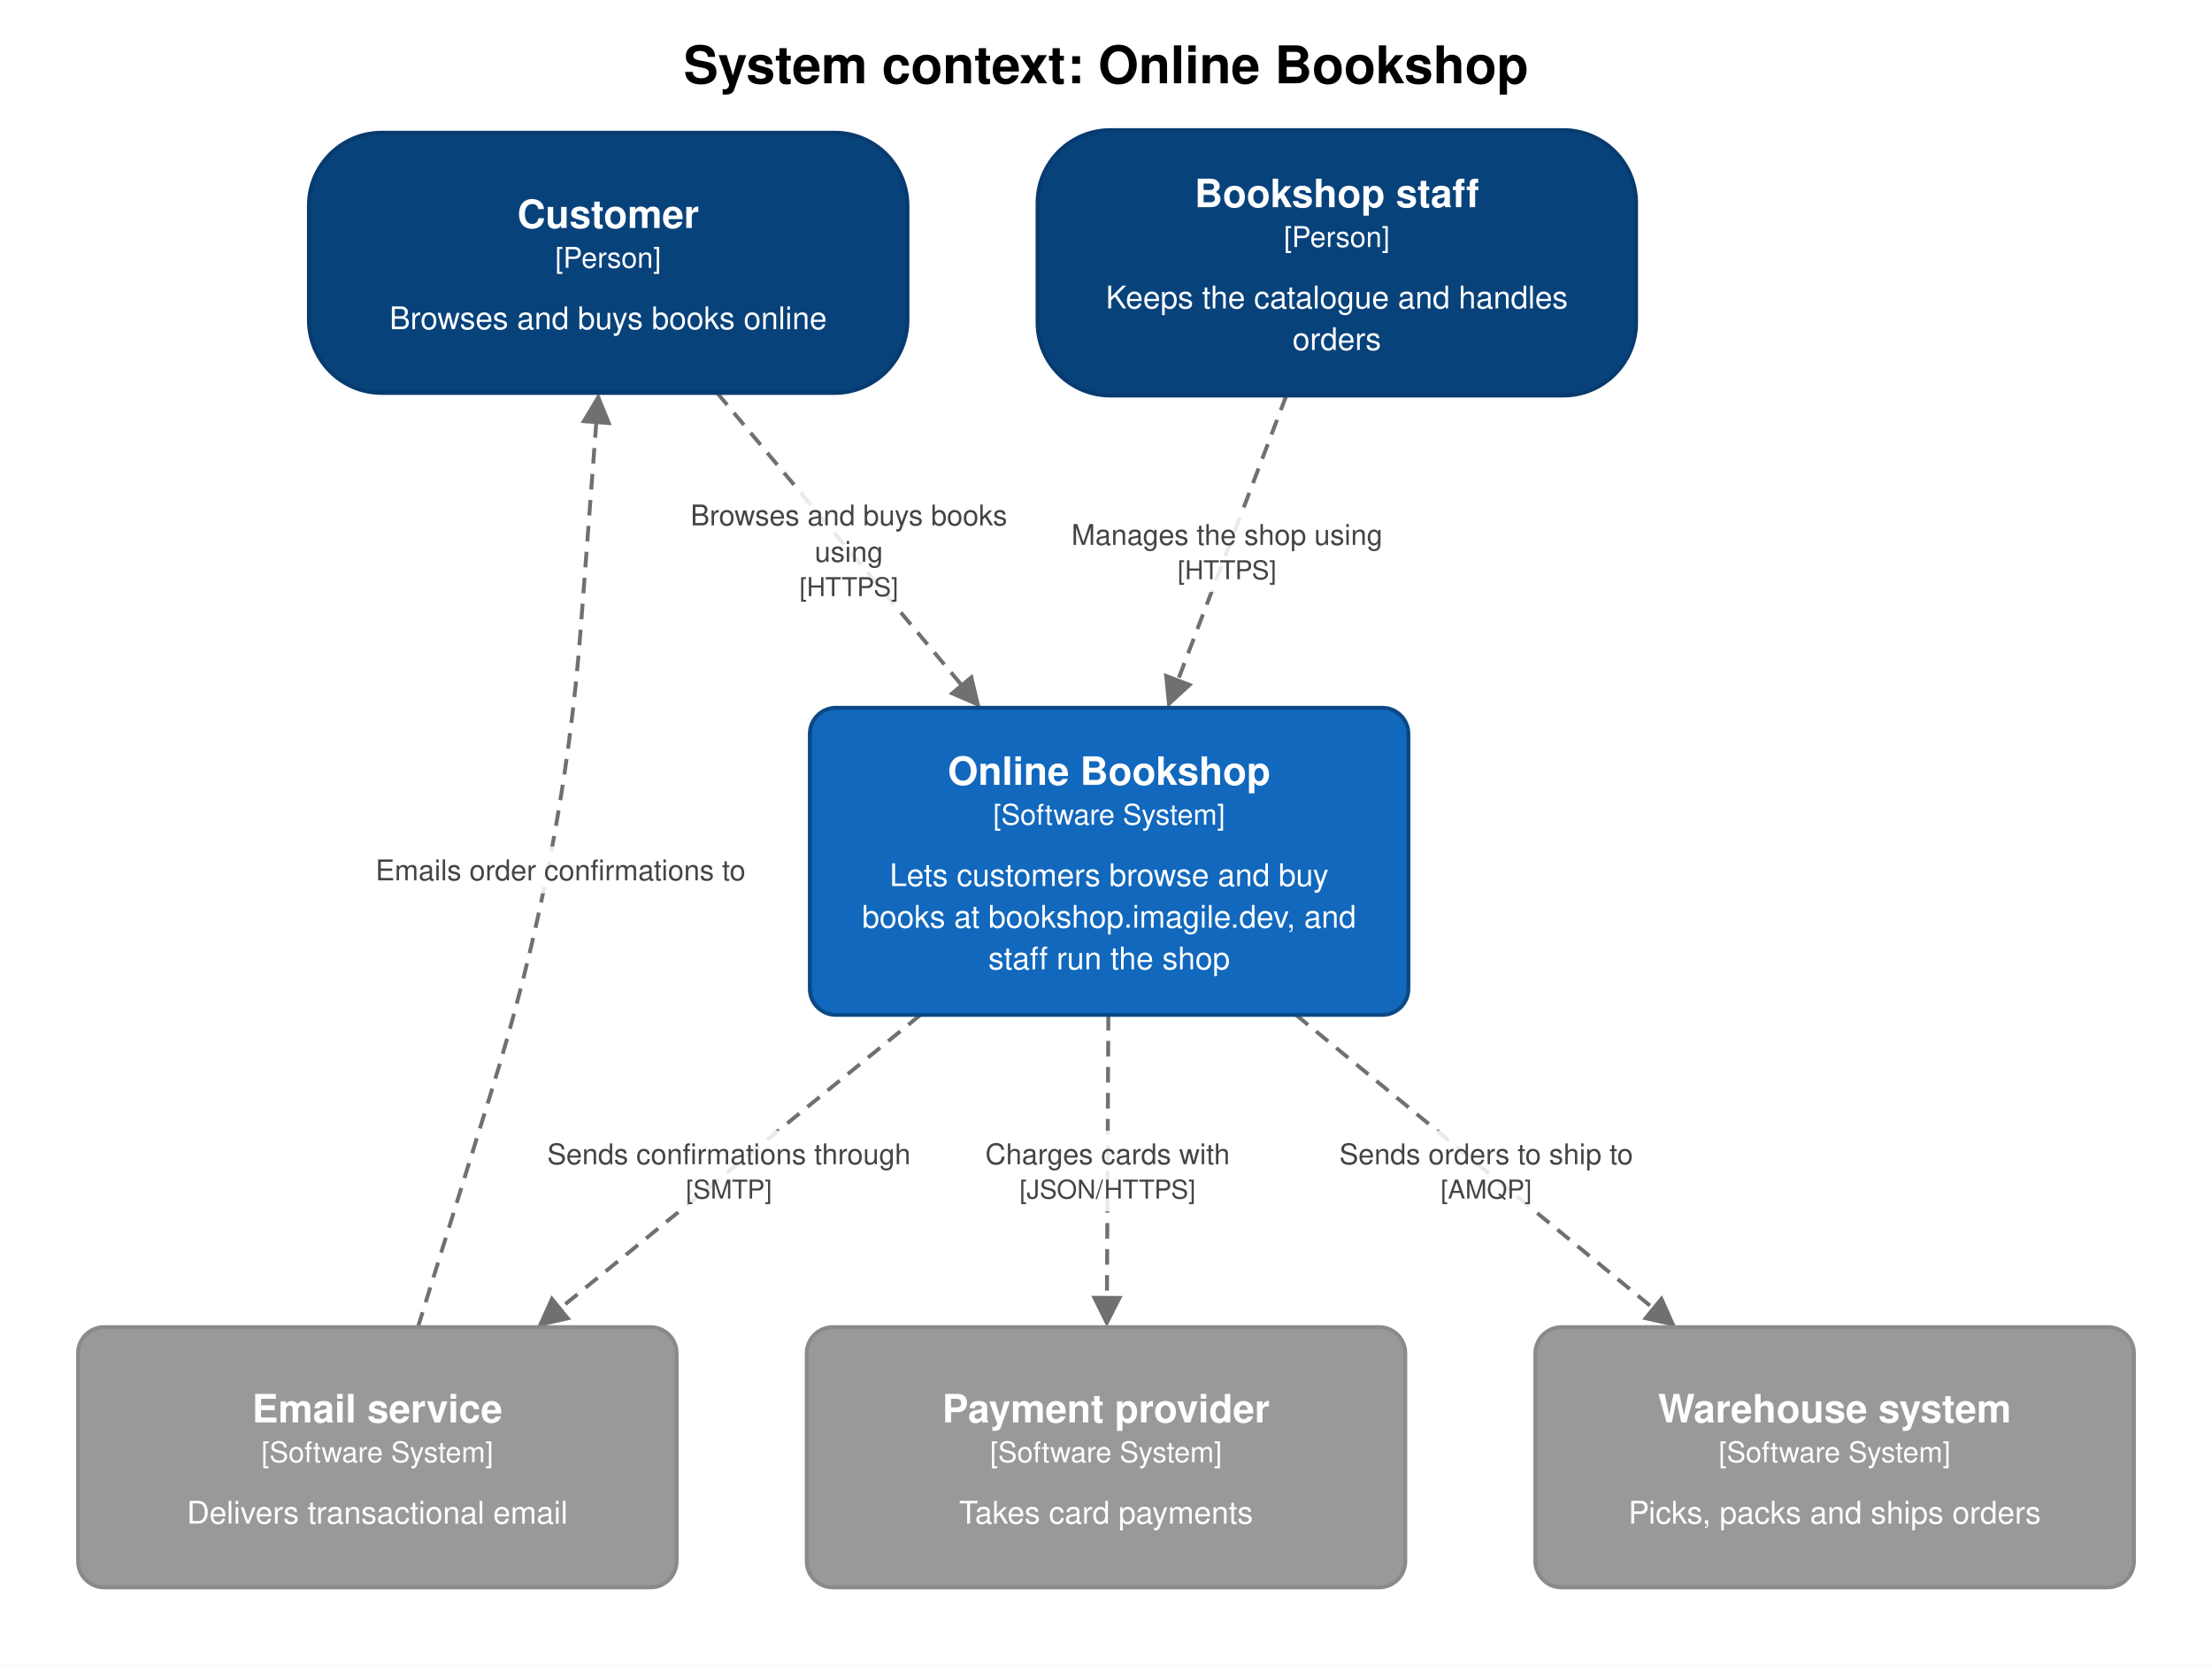
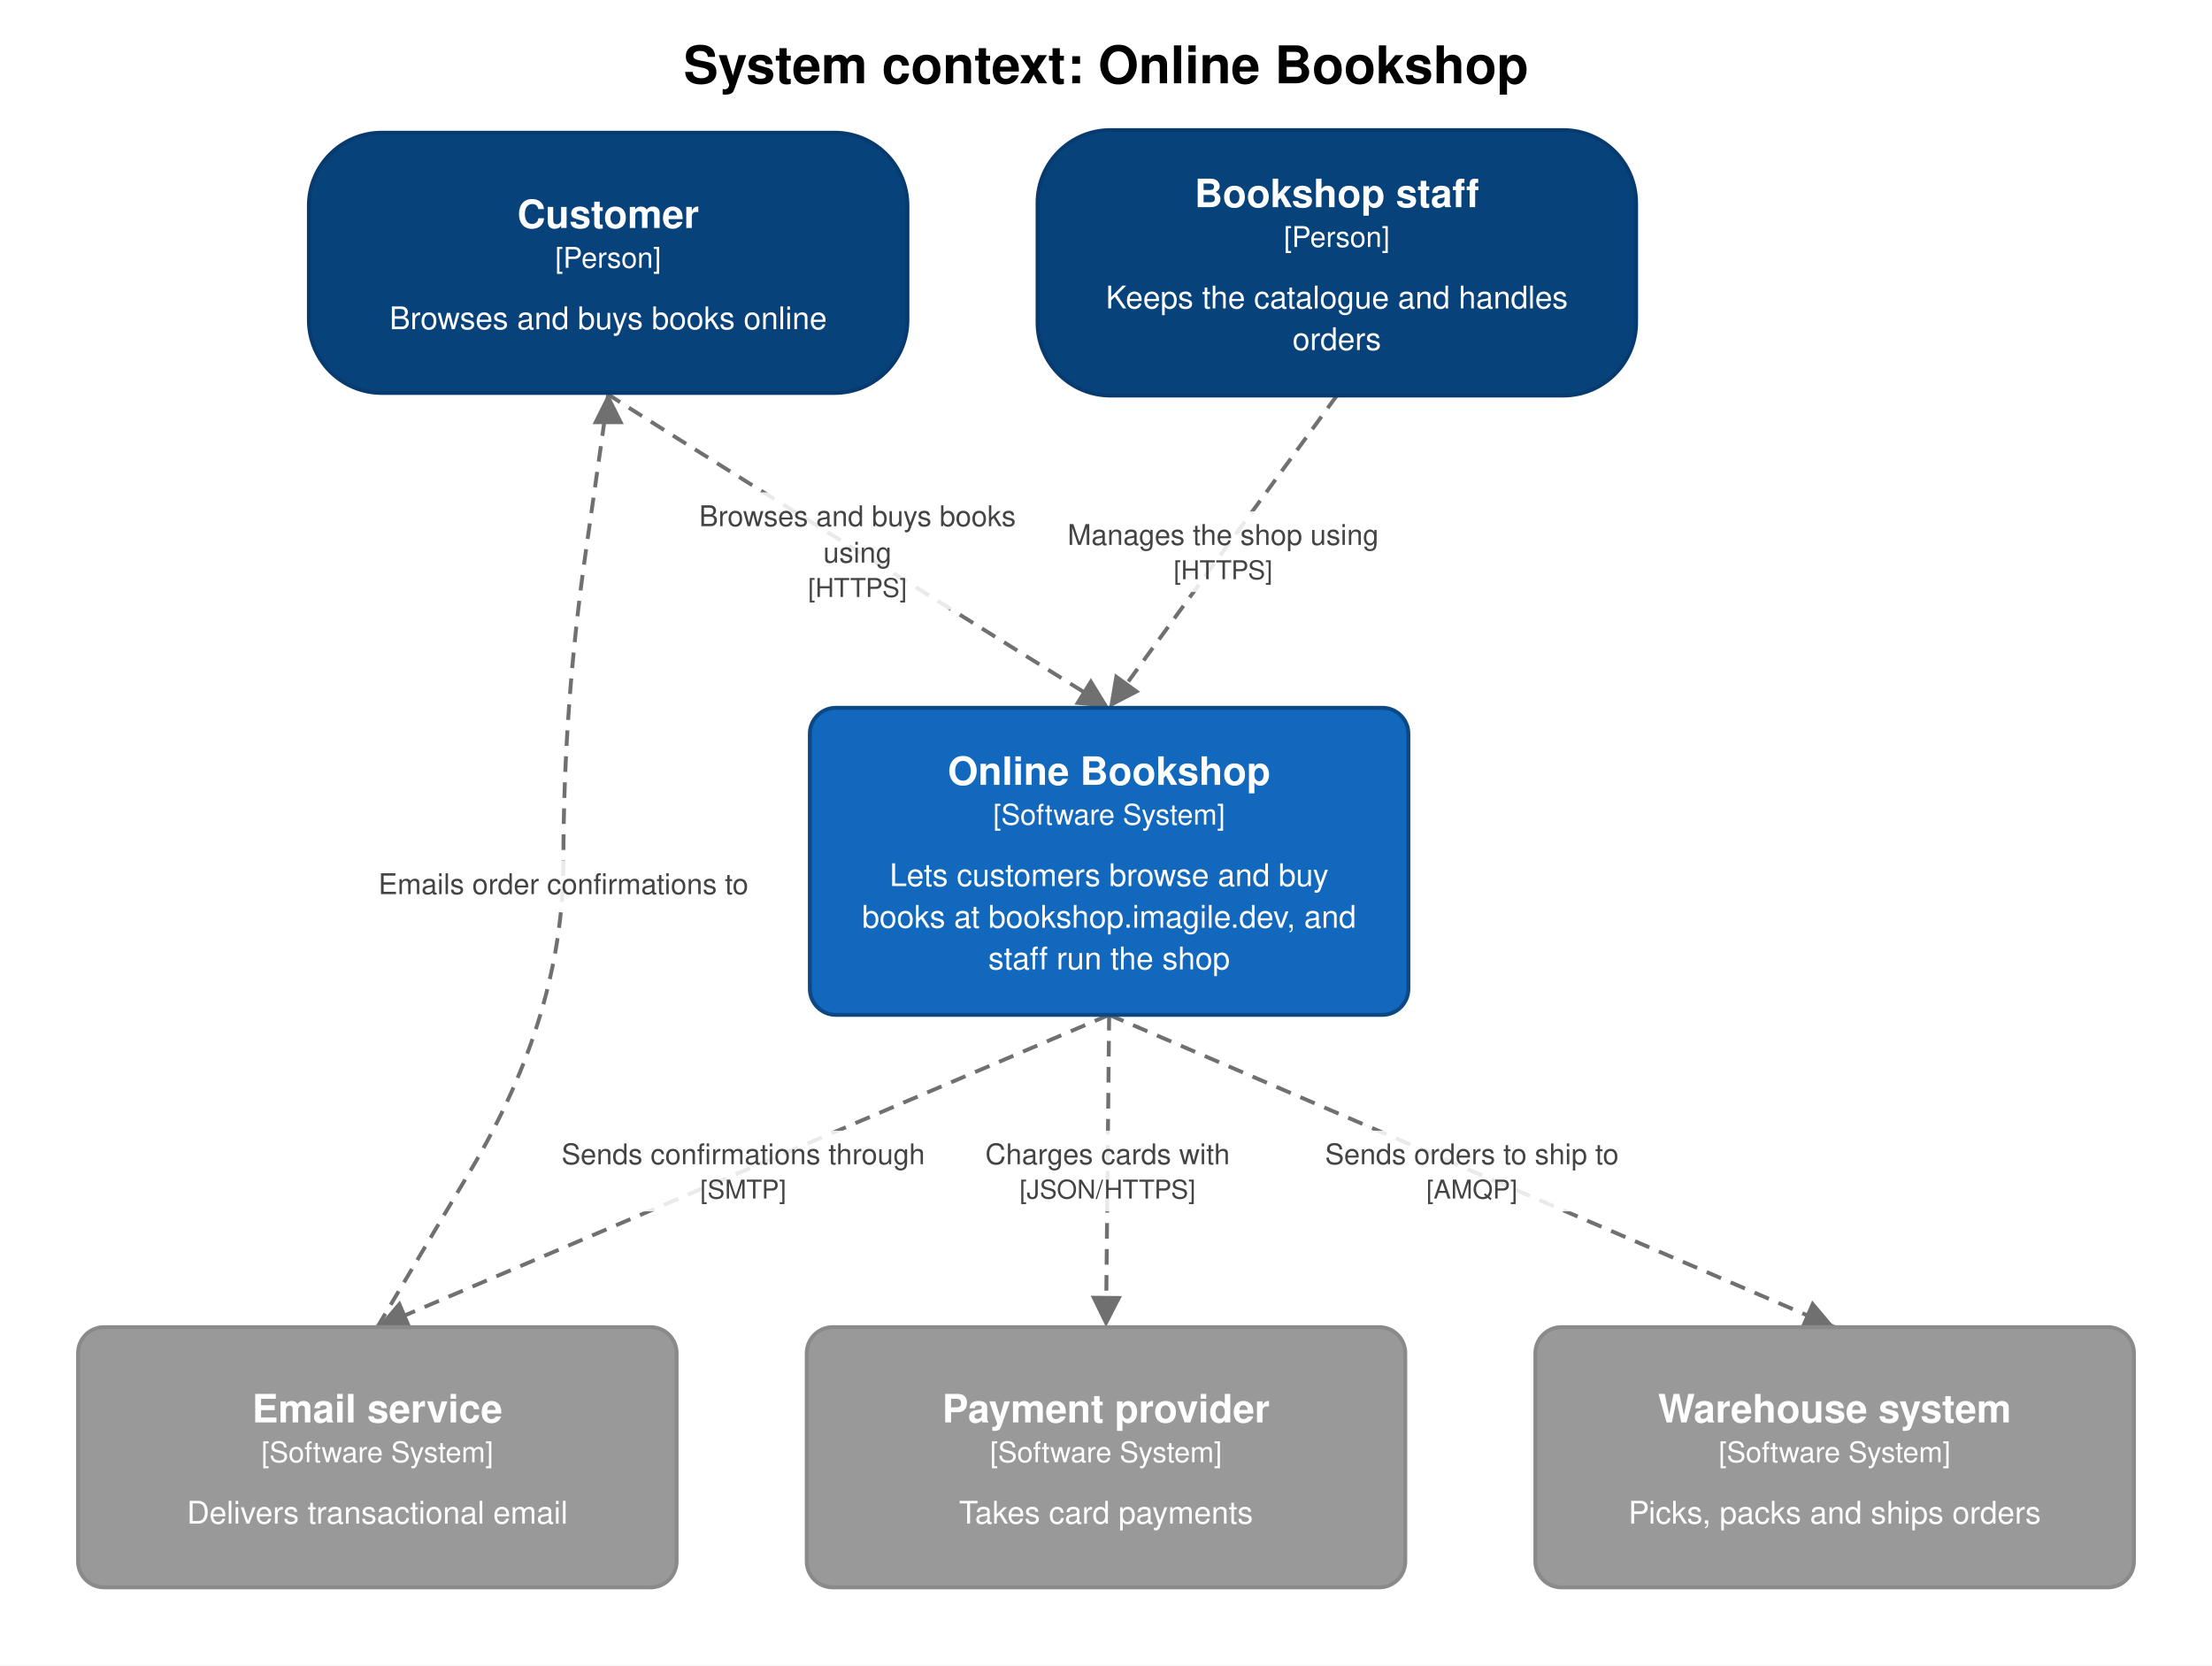
<svg xmlns="http://www.w3.org/2000/svg" width="850" height="640" viewBox="0 0 850 640" font-family="Helvetica, Arial, sans-serif">
  <defs>
    <marker id="arrow" viewBox="0 0 10 10" refX="10" refY="5" markerWidth="8" markerHeight="8" orient="auto-start-reverse">
      <path d="M0,0 L10,5 L0,10 z" fill="#707070" />
    </marker>
  </defs>
  <rect width="100%" height="100%" fill="#ffffff" />
  <text x="425" y="32" font-size="20" font-weight="bold" text-anchor="middle" fill="#000000">System context: Online Bookshop</text>
  <g class="c4-relationships">
-     <path d="M275.6,151 L376.8,272" fill="none" stroke="#707070" stroke-width="1.5" stroke-dasharray="6 4" marker-end="url(#arrow)" />
-     <path d="M494.3,152 L448.6,272" fill="none" stroke="#707070" stroke-width="1.5" stroke-dasharray="6 4" marker-end="url(#arrow)" />
-     <path d="M425.9,390 L425.3,510" fill="none" stroke="#707070" stroke-width="1.5" stroke-dasharray="6 4" marker-end="url(#arrow)" />
-     <path d="M353.7,390 L206.4,510" fill="none" stroke="#707070" stroke-width="1.5" stroke-dasharray="6 4" marker-end="url(#arrow)" />
-     <path d="M498,390 L644.1,510" fill="none" stroke="#707070" stroke-width="1.5" stroke-dasharray="6 4" marker-end="url(#arrow)" />
-     <path d="M160.6,510 L188.5,420.5 Q216.5,331 223.2,241 L230,151" fill="none" stroke="#707070" stroke-width="1.5" stroke-dasharray="6 4" marker-end="url(#arrow)" />
+     <path d="M233.7,151 L233.7,151.5 Q233.7,152 330,212 L426.2,272" fill="none" stroke="#707070" stroke-width="1.5" stroke-dasharray="6 4" marker-end="url(#arrow)" />
+     <path d="M513.7,152 L426.2,272" fill="none" stroke="#707070" stroke-width="1.5" stroke-dasharray="6 4" marker-end="url(#arrow)" />
+     <path d="M426.2,390 L425,510" fill="none" stroke="#707070" stroke-width="1.5" stroke-dasharray="6 4" marker-end="url(#arrow)" />
+     <path d="M426.2,390 L145,510" fill="none" stroke="#707070" stroke-width="1.5" stroke-dasharray="6 4" marker-end="url(#arrow)" />
+     <path d="M426.2,390 L705,510" fill="none" stroke="#707070" stroke-width="1.5" stroke-dasharray="6 4" marker-end="url(#arrow)" />
+     <path d="M145,510 L180.7,450 Q216.5,390 216.5,331 L216.5,331 Q216.5,272 225.1,212 L225.1,212 Q233.7,152 233.7,151.5 L233.7,151" fill="none" stroke="#707070" stroke-width="1.5" stroke-dasharray="6 4" marker-end="url(#arrow)" />
  </g>
  <g id="customer" class="c4-person">
    <rect x="118.7" y="51" width="230" height="100" rx="28" fill="#08427b" stroke="#073b6f" stroke-width="1.5" />
    <text x="233.7" y="87.6" font-size="15" font-weight="bold" text-anchor="middle" fill="#ffffff">Customer</text>
    <text x="233.7" y="102.9" font-size="11" text-anchor="middle" fill="#ffffff">[Person]</text>
    <text x="233.7" y="126.5" font-size="12" text-anchor="middle" fill="#ffffff">Browses and buys books online</text>
  </g>
  <g id="staff" class="c4-person">
    <rect x="398.7" y="50" width="230" height="102" rx="28" fill="#08427b" stroke="#073b6f" stroke-width="1.5" />
    <text x="513.7" y="79.6" font-size="15" font-weight="bold" text-anchor="middle" fill="#ffffff">Bookshop staff</text>
    <text x="513.7" y="94.9" font-size="11" text-anchor="middle" fill="#ffffff">[Person]</text>
    <text x="513.7" y="118.5" font-size="12" text-anchor="middle" fill="#ffffff">Keeps the catalogue and handles</text>
    <text x="513.7" y="134.5" font-size="12" text-anchor="middle" fill="#ffffff">orders</text>
  </g>
  <g id="bookshop" class="c4-system">
    <rect x="311.2" y="272" width="230" height="118" rx="10" fill="#1168bd" stroke="#0b4884" stroke-width="1.5" />
    <text x="426.2" y="301.6" font-size="15" font-weight="bold" text-anchor="middle" fill="#ffffff">Online Bookshop</text>
    <text x="426.2" y="316.9" font-size="11" text-anchor="middle" fill="#ffffff">[Software System]</text>
    <text x="426.2" y="340.5" font-size="12" text-anchor="middle" fill="#ffffff">Lets customers browse and buy</text>
    <text x="426.2" y="356.5" font-size="12" text-anchor="middle" fill="#ffffff">books at bookshop.imagile.dev, and</text>
    <text x="426.2" y="372.5" font-size="12" text-anchor="middle" fill="#ffffff">staff run the shop</text>
  </g>
  <g id="payments" class="c4-system">
    <rect x="310" y="510" width="230" height="100" rx="10" fill="#999999" stroke="#8a8a8a" stroke-width="1.5" />
    <text x="425" y="546.6" font-size="15" font-weight="bold" text-anchor="middle" fill="#ffffff">Payment provider</text>
    <text x="425" y="561.9" font-size="11" text-anchor="middle" fill="#ffffff">[Software System]</text>
    <text x="425" y="585.5" font-size="12" text-anchor="middle" fill="#ffffff">Takes card payments</text>
  </g>
  <g id="email" class="c4-system">
    <rect x="30" y="510" width="230" height="100" rx="10" fill="#999999" stroke="#8a8a8a" stroke-width="1.5" />
    <text x="145" y="546.6" font-size="15" font-weight="bold" text-anchor="middle" fill="#ffffff">Email service</text>
    <text x="145" y="561.9" font-size="11" text-anchor="middle" fill="#ffffff">[Software System]</text>
    <text x="145" y="585.5" font-size="12" text-anchor="middle" fill="#ffffff">Delivers transactional email</text>
  </g>
  <g id="warehouse" class="c4-system">
    <rect x="590" y="510" width="230" height="100" rx="10" fill="#999999" stroke="#8a8a8a" stroke-width="1.5" />
    <text x="705" y="546.6" font-size="15" font-weight="bold" text-anchor="middle" fill="#ffffff">Warehouse system</text>
    <text x="705" y="561.9" font-size="11" text-anchor="middle" fill="#ffffff">[Software System]</text>
    <text x="705" y="585.5" font-size="12" text-anchor="middle" fill="#ffffff">Picks, packs and ships orders</text>
  </g>
  <g class="c4-labels">
-     <rect x="262.1" y="189" width="128.3" height="45" fill="#ffffff" fill-opacity="0.85" />
-     <text x="326.2" y="201.9" font-size="11" text-anchor="middle" fill="#444444">Browses and buys books</text>
-     <text x="326.2" y="215.9" font-size="11" text-anchor="middle" fill="#444444">using</text>
-     <text x="326.2" y="229.1" font-size="10" text-anchor="middle" fill="#444444">[HTTPS]</text>
-     <rect x="408.6" y="196.5" width="125.8" height="31" fill="#ffffff" fill-opacity="0.85" />
-     <text x="471.5" y="209.4" font-size="11" text-anchor="middle" fill="#444444">Manages the shop using</text>
-     <text x="471.5" y="222.6" font-size="10" text-anchor="middle" fill="#444444">[HTTPS]</text>
+     <rect x="265.4" y="189.2" width="128.3" height="45" fill="#ffffff" fill-opacity="0.85" />
+     <text x="329.5" y="202.2" font-size="11" text-anchor="middle" fill="#444444">Browses and buys books</text>
+     <text x="329.5" y="216.2" font-size="11" text-anchor="middle" fill="#444444">using</text>
+     <text x="329.5" y="229.4" font-size="10" text-anchor="middle" fill="#444444">[HTTPS]</text>
+     <rect x="407" y="196.5" width="125.8" height="31" fill="#ffffff" fill-opacity="0.85" />
+     <text x="470" y="209.4" font-size="11" text-anchor="middle" fill="#444444">Manages the shop using</text>
+     <text x="470" y="222.6" font-size="10" text-anchor="middle" fill="#444444">[HTTPS]</text>
    <rect x="375.5" y="434.5" width="100.1" height="31" fill="#ffffff" fill-opacity="0.85" />
    <text x="425.6" y="447.4" font-size="11" text-anchor="middle" fill="#444444">Charges cards with</text>
    <text x="425.6" y="460.6" font-size="10" text-anchor="middle" fill="#444444">[JSON/HTTPS]</text>
-     <rect x="207.1" y="434.5" width="146" height="31" fill="#ffffff" fill-opacity="0.85" />
-     <text x="280.1" y="447.4" font-size="11" text-anchor="middle" fill="#444444">Sends confirmations through</text>
-     <text x="280.1" y="460.6" font-size="10" text-anchor="middle" fill="#444444">[SMTP]</text>
-     <rect x="511.5" y="434.5" width="119.1" height="31" fill="#ffffff" fill-opacity="0.85" />
-     <text x="571.1" y="447.4" font-size="11" text-anchor="middle" fill="#444444">Sends orders to ship to</text>
-     <text x="571.1" y="460.6" font-size="10" text-anchor="middle" fill="#444444">[AMQP]</text>
-     <rect x="141.2" y="325.3" width="148.4" height="18" fill="#ffffff" fill-opacity="0.85" />
-     <text x="215.4" y="338.3" font-size="11" text-anchor="middle" fill="#444444">Emails order confirmations to</text>
+     <rect x="212.6" y="434.5" width="146" height="31" fill="#ffffff" fill-opacity="0.85" />
+     <text x="285.6" y="447.4" font-size="11" text-anchor="middle" fill="#444444">Sends confirmations through</text>
+     <text x="285.6" y="460.6" font-size="10" text-anchor="middle" fill="#444444">[SMTP]</text>
+     <rect x="506" y="434.5" width="119.1" height="31" fill="#ffffff" fill-opacity="0.85" />
+     <text x="565.6" y="447.4" font-size="11" text-anchor="middle" fill="#444444">Sends orders to ship to</text>
+     <text x="565.6" y="460.6" font-size="10" text-anchor="middle" fill="#444444">[AMQP]</text>
+     <rect x="142.3" y="330.7" width="148.4" height="18" fill="#ffffff" fill-opacity="0.85" />
+     <text x="216.5" y="343.6" font-size="11" text-anchor="middle" fill="#444444">Emails order confirmations to</text>
  </g>
</svg>
